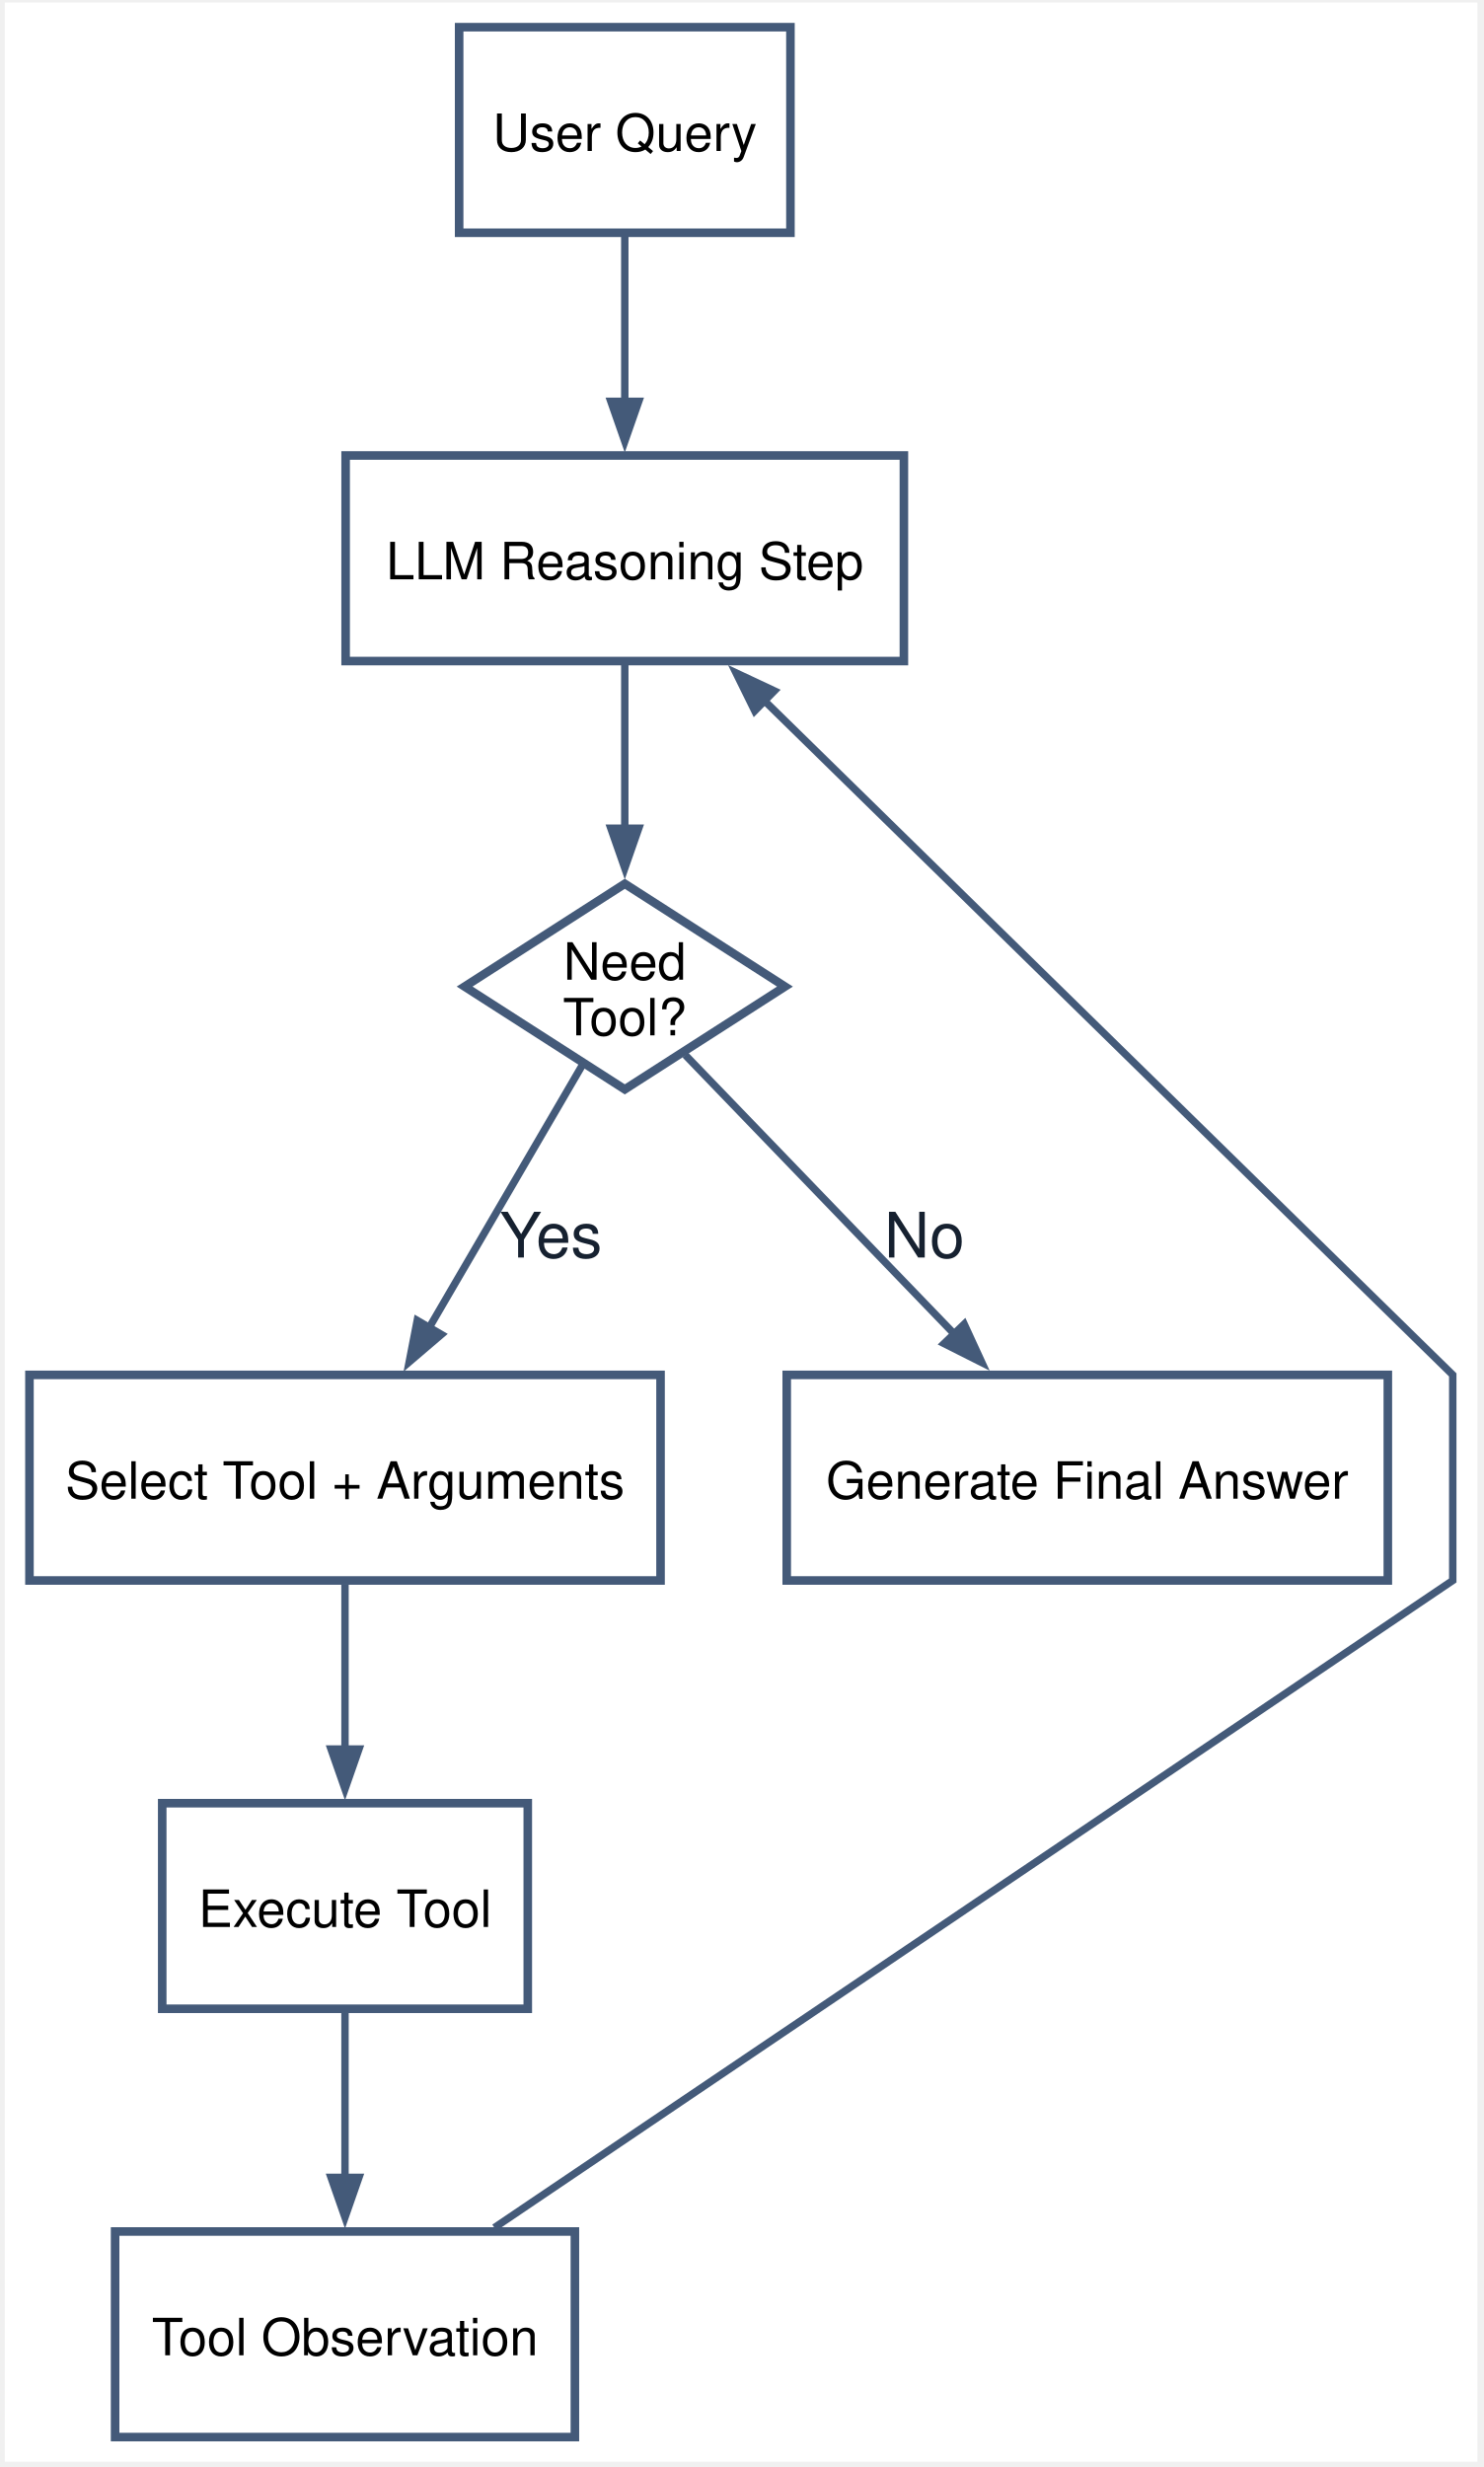
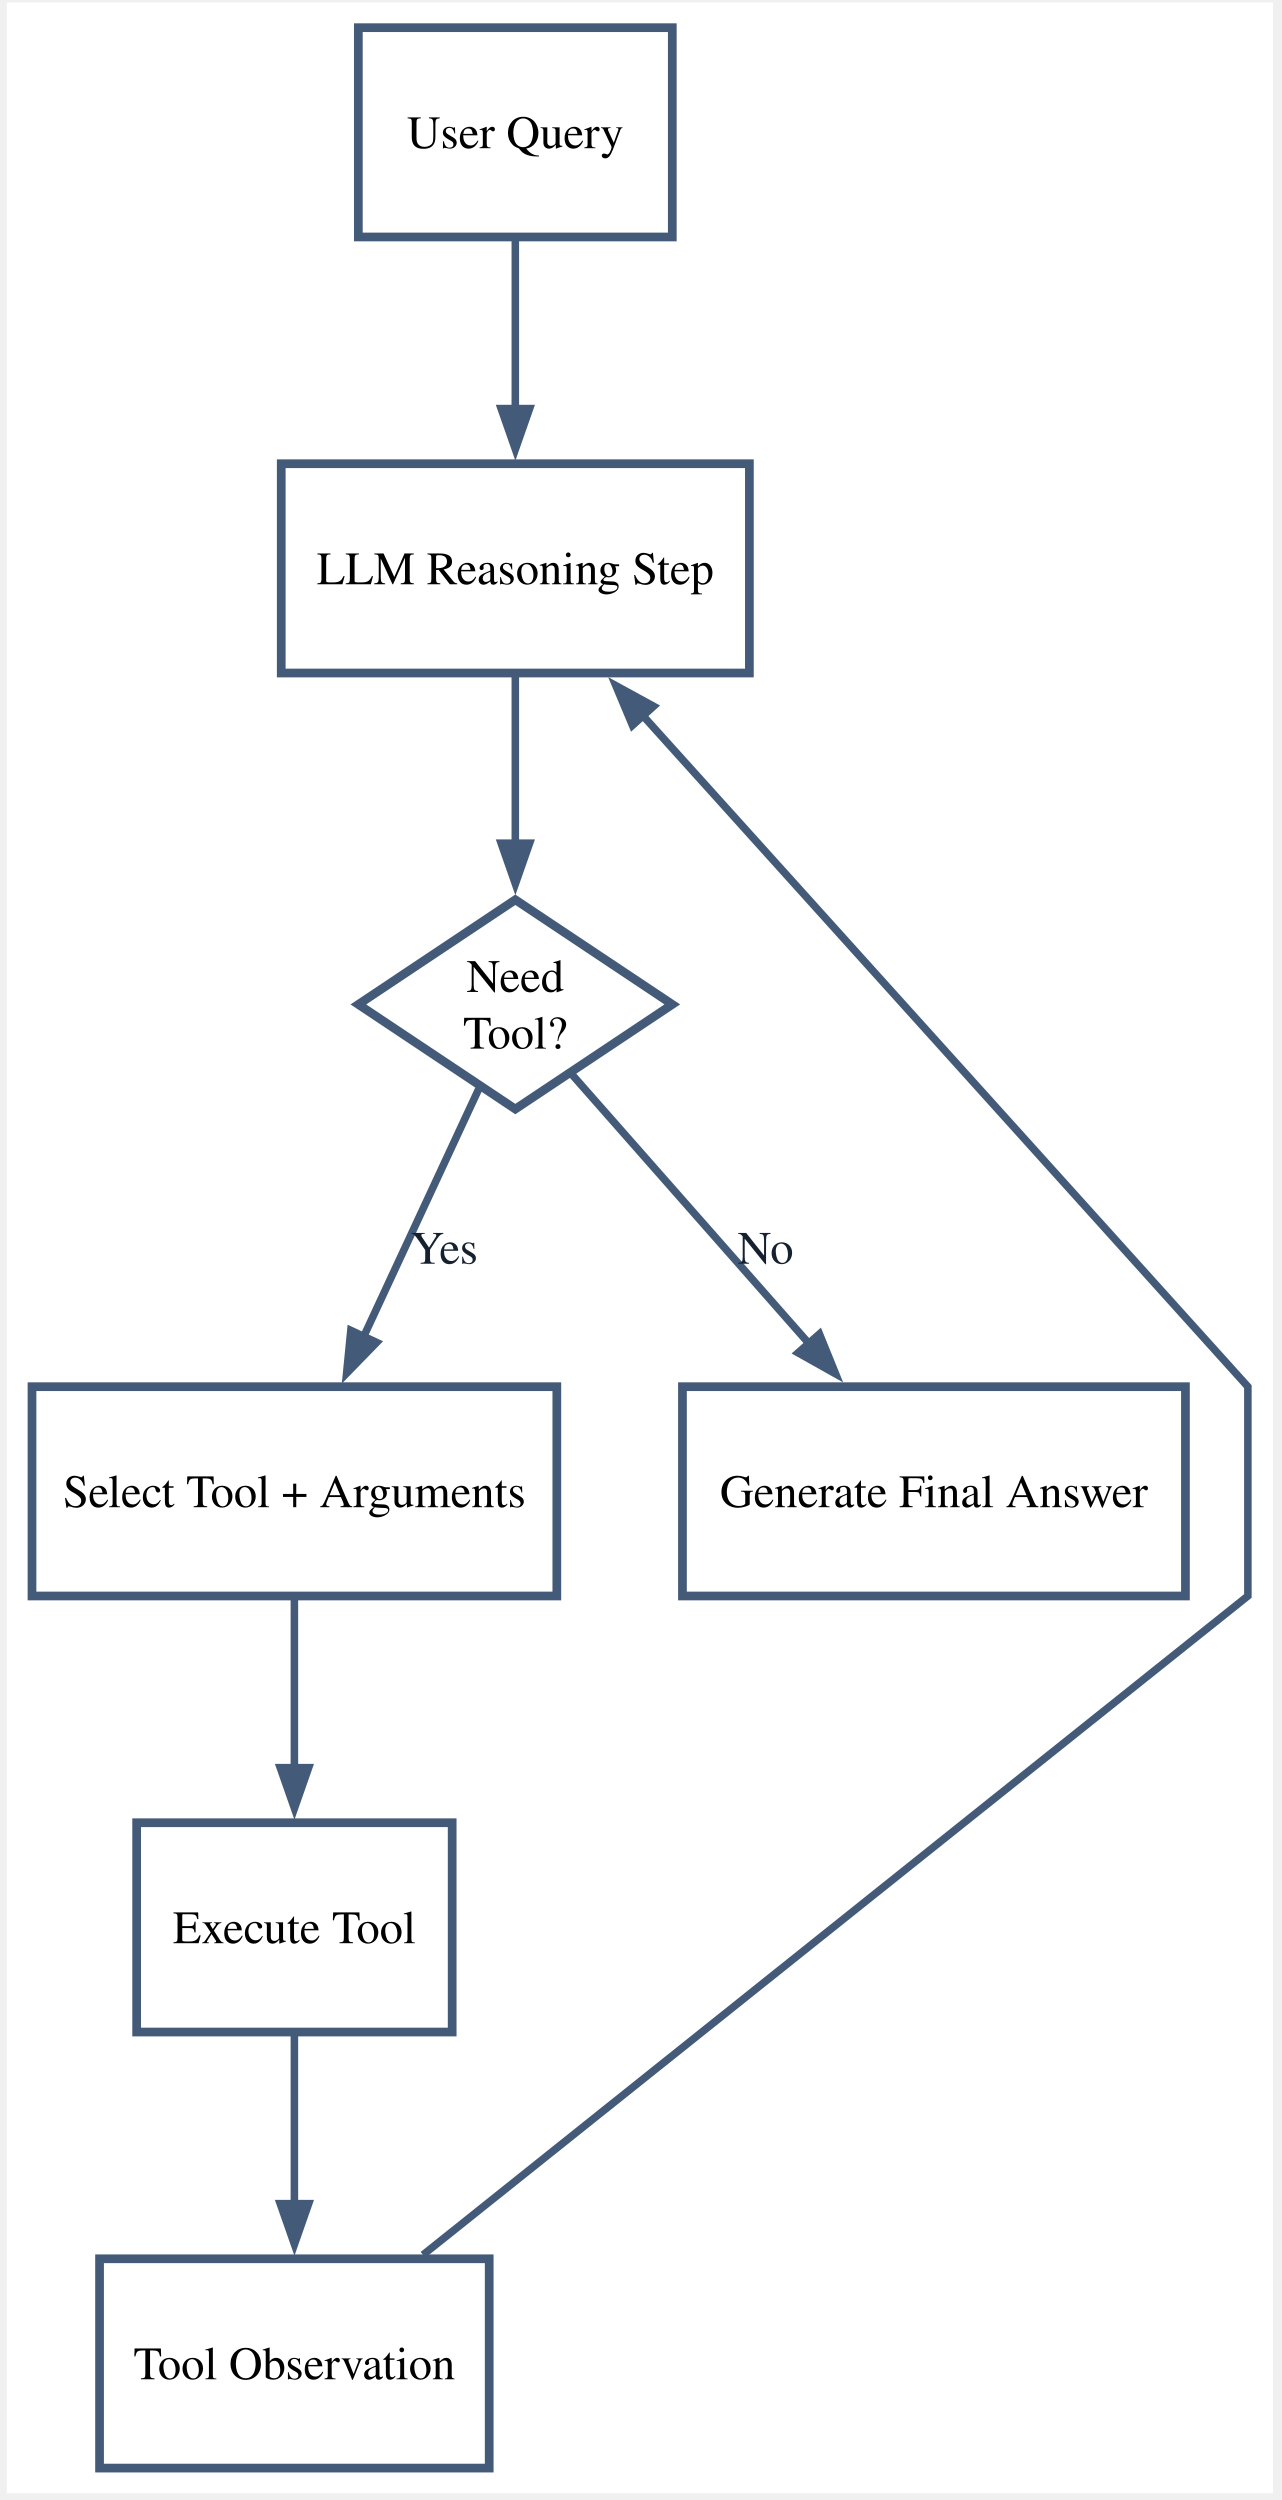
- <svg xmlns="http://www.w3.org/2000/svg" width="261pt" height="434pt" viewBox="1.00 1.00 259.00 432.00">
-   <g id="graph0" class="graph" transform="scale(1 1) rotate(0) translate(5.76 427.76)">
-     <polygon fill="#ffffff" stroke="none" points="-4.32,4.32 -4.32,-426.32 253.58,-426.32 253.58,4.32 -4.32,4.32" />
+ <svg xmlns="http://www.w3.org/2000/svg" width="221pt" height="431pt" viewBox="1.00 1.00 219.00 430.00">
+   <g id="graph0" class="graph" transform="scale(1 1) rotate(0) translate(5.76 425.51)">
+     <polygon fill="#ffffff" stroke="none" points="-4.32,4.32 -4.32,-424.07 213.45,-424.07 213.45,4.32 -4.32,4.32" />
    <g id="node1" class="node">
-       <polygon fill="#ffffff" stroke="#445a79" stroke-width="1.5" points="133.27,-422 75.25,-422 75.25,-386 133.27,-386 133.27,-422" />
-       <text xml:space="preserve" text-anchor="middle" x="104.26" y="-400.32" font-family="Helvetica,sans-Serif" font-size="9.00">User Query</text>
+       <polygon fill="#ffffff" stroke="#445a79" stroke-width="1.5" points="110.13,-419.75 56.13,-419.75 56.13,-383.75 110.13,-383.75 110.13,-419.75" />
+       <text xml:space="preserve" text-anchor="middle" x="83.13" y="-399.02" font-family="Times,serif" font-size="8.00">User Query</text>
    </g>
    <g id="node2" class="node">
-       <polygon fill="#ffffff" stroke="#445a79" stroke-width="1.5" points="153.14,-347 55.37,-347 55.37,-311 153.14,-311 153.14,-347" />
-       <text xml:space="preserve" text-anchor="middle" x="104.26" y="-325.32" font-family="Helvetica,sans-Serif" font-size="9.00">LLM Reasoning Step</text>
+       <polygon fill="#ffffff" stroke="#445a79" stroke-width="1.5" points="123.39,-344.75 42.87,-344.75 42.87,-308.75 123.39,-308.75 123.39,-344.75" />
+       <text xml:space="preserve" text-anchor="middle" x="83.13" y="-324.02" font-family="Times,serif" font-size="8.00">LLM Reasoning Step</text>
    </g>
    <g id="edge1" class="edge">
-       <path fill="none" stroke="#445a79" stroke-width="1.3" d="M104.26,-385.33C104.26,-376.63 104.26,-365.97 104.26,-356.33" />
-       <polygon fill="#445a79" stroke="#445a79" stroke-width="1.3" points="106.71,-356.48 104.26,-349.48 101.81,-356.48 106.71,-356.48" />
+       <path fill="none" stroke="#445a79" stroke-width="1.3" d="M83.13,-383.08C83.13,-374.38 83.13,-363.72 83.13,-354.08" />
+       <polygon fill="#445a79" stroke="#445a79" stroke-width="1.3" points="85.59,-354.23 83.14,-347.23 80.69,-354.23 85.59,-354.23" />
    </g>
    <g id="node3" class="node">
-       <polygon fill="#ffffff" stroke="#445a79" stroke-width="1.5" points="104.26,-272 76.21,-254 104.26,-236 132.31,-254 104.26,-272" />
-       <text xml:space="preserve" text-anchor="middle" x="104.26" y="-255.2" font-family="Helvetica,sans-Serif" font-size="9.00">Need</text>
-       <text xml:space="preserve" text-anchor="middle" x="104.26" y="-245.45" font-family="Helvetica,sans-Serif" font-size="9.00">Tool?</text>
+       <polygon fill="#ffffff" stroke="#445a79" stroke-width="1.5" points="83.13,-269.75 56.13,-251.75 83.13,-233.75 110.13,-251.75 83.13,-269.75" />
+       <text xml:space="preserve" text-anchor="middle" x="83.13" y="-253.9" font-family="Times,serif" font-size="8.00">Need</text>
+       <text xml:space="preserve" text-anchor="middle" x="83.13" y="-244.15" font-family="Times,serif" font-size="8.00">Tool?</text>
    </g>
    <g id="edge2" class="edge">
-       <path fill="none" stroke="#445a79" stroke-width="1.3" d="M104.26,-310.33C104.26,-301.69 104.26,-291.13 104.26,-281.55" />
-       <polygon fill="#445a79" stroke="#445a79" stroke-width="1.3" points="106.71,-281.73 104.26,-274.73 101.81,-281.73 106.71,-281.73" />
+       <path fill="none" stroke="#445a79" stroke-width="1.3" d="M83.13,-308.08C83.13,-299.44 83.13,-288.88 83.13,-279.3" />
+       <polygon fill="#445a79" stroke="#445a79" stroke-width="1.3" points="85.59,-279.48 83.14,-272.48 80.69,-279.48 85.59,-279.48" />
    </g>
    <g id="node4" class="node">
-       <polygon fill="#ffffff" stroke="#445a79" stroke-width="1.5" points="110.52,-186 0,-186 0,-150 110.52,-150 110.52,-186" />
-       <text xml:space="preserve" text-anchor="middle" x="55.26" y="-164.32" font-family="Helvetica,sans-Serif" font-size="9.00">Select Tool + Arguments</text>
+       <polygon fill="#ffffff" stroke="#445a79" stroke-width="1.5" points="90.27,-186 0,-186 0,-150 90.27,-150 90.27,-186" />
+       <text xml:space="preserve" text-anchor="middle" x="45.13" y="-165.28" font-family="Times,serif" font-size="8.00">Select Tool + Arguments</text>
    </g>
    <g id="edge3" class="edge">
-       <path fill="none" stroke="#445a79" stroke-width="1.3" d="M96.82,-240.24C89.7,-228.05 78.78,-209.33 69.92,-194.13" />
-       <polygon fill="#445a79" stroke="#445a79" stroke-width="1.3" points="72.14,-193.08 66.5,-188.26 67.91,-195.54 72.14,-193.08" />
-       <text xml:space="preserve" text-anchor="middle" x="91.32" y="-206.55" font-family="Helvetica,sans-Serif" font-size="11.00" fill="#162130">Yes</text>
+       <path fill="none" stroke="#445a79" stroke-width="1.3" d="M76.86,-237.25C71.47,-225.65 63.54,-208.61 56.97,-194.45" />
+       <polygon fill="#445a79" stroke="#445a79" stroke-width="1.3" points="59.28,-193.61 54.11,-188.3 54.84,-195.68 59.28,-193.61" />
+       <text xml:space="preserve" text-anchor="middle" x="70.9" y="-207.15" font-family="Times,serif" font-size="8.00" fill="#162130">Yes</text>
    </g>
    <g id="node7" class="node">
-       <polygon fill="#ffffff" stroke="#445a79" stroke-width="1.5" points="237.89,-186 132.62,-186 132.62,-150 237.89,-150 237.89,-186" />
-       <text xml:space="preserve" text-anchor="middle" x="185.26" y="-164.32" font-family="Helvetica,sans-Serif" font-size="9.00">Generate Final Answer</text>
+       <polygon fill="#ffffff" stroke="#445a79" stroke-width="1.5" points="198.39,-186 111.88,-186 111.88,-150 198.39,-150 198.39,-186" />
+       <text xml:space="preserve" text-anchor="middle" x="155.13" y="-165.28" font-family="Times,serif" font-size="8.00">Generate Final Answer</text>
    </g>
    <g id="edge4" class="edge">
-       <path fill="none" stroke="#445a79" stroke-width="1.3" d="M114.85,-242.02C126.81,-229.61 146.64,-209.05 162.21,-192.9" />
-       <polygon fill="#445a79" stroke="#445a79" stroke-width="1.3" points="163.7,-194.89 166.8,-188.15 160.17,-191.49 163.7,-194.89" />
-       <text xml:space="preserve" text-anchor="middle" x="156.73" y="-206.55" font-family="Helvetica,sans-Serif" font-size="11.00" fill="#162130">No</text>
+       <path fill="none" stroke="#445a79" stroke-width="1.3" d="M92.85,-239.72C103.32,-227.83 120.34,-208.51 133.94,-193.07" />
+       <polygon fill="#445a79" stroke="#445a79" stroke-width="1.3" points="135.44,-195.07 138.23,-188.2 131.76,-191.83 135.44,-195.07" />
+       <text xml:space="preserve" text-anchor="middle" x="126.17" y="-207.15" font-family="Times,serif" font-size="8.00" fill="#162130">No</text>
    </g>
    <g id="node5" class="node">
-       <polygon fill="#ffffff" stroke="#445a79" stroke-width="1.5" points="87.27,-111 23.25,-111 23.25,-75 87.27,-75 87.27,-111" />
-       <text xml:space="preserve" text-anchor="middle" x="55.26" y="-89.33" font-family="Helvetica,sans-Serif" font-size="9.00">Execute Tool</text>
+       <polygon fill="#ffffff" stroke="#445a79" stroke-width="1.5" points="72.27,-111 18,-111 18,-75 72.27,-75 72.27,-111" />
+       <text xml:space="preserve" text-anchor="middle" x="45.13" y="-90.28" font-family="Times,serif" font-size="8.00">Execute Tool</text>
    </g>
    <g id="edge5" class="edge">
-       <path fill="none" stroke="#445a79" stroke-width="1.3" d="M55.26,-149.33C55.26,-140.63 55.26,-129.97 55.26,-120.33" />
-       <polygon fill="#445a79" stroke="#445a79" stroke-width="1.3" points="57.71,-120.48 55.26,-113.48 52.81,-120.48 57.71,-120.48" />
+       <path fill="none" stroke="#445a79" stroke-width="1.3" d="M45.13,-149.33C45.13,-140.63 45.13,-129.97 45.13,-120.33" />
+       <polygon fill="#445a79" stroke="#445a79" stroke-width="1.3" points="47.59,-120.48 45.14,-113.48 42.69,-120.48 47.59,-120.48" />
    </g>
    <g id="node6" class="node">
-       <polygon fill="#ffffff" stroke="#445a79" stroke-width="1.5" points="95.52,-36 15,-36 15,0 95.52,0 95.52,-36" />
-       <text xml:space="preserve" text-anchor="middle" x="55.26" y="-14.32" font-family="Helvetica,sans-Serif" font-size="9.00">Tool Observation</text>
+       <polygon fill="#ffffff" stroke="#445a79" stroke-width="1.5" points="78.64,-36 11.62,-36 11.62,0 78.64,0 78.64,-36" />
+       <text xml:space="preserve" text-anchor="middle" x="45.13" y="-15.28" font-family="Times,serif" font-size="8.00">Tool Observation</text>
    </g>
    <g id="edge6" class="edge">
-       <path fill="none" stroke="#445a79" stroke-width="1.3" d="M55.26,-74.33C55.26,-65.63 55.26,-54.97 55.26,-45.33" />
-       <polygon fill="#445a79" stroke="#445a79" stroke-width="1.3" points="57.71,-45.48 55.26,-38.48 52.81,-45.48 57.71,-45.48" />
+       <path fill="none" stroke="#445a79" stroke-width="1.3" d="M45.13,-74.33C45.13,-65.63 45.13,-54.97 45.13,-45.33" />
+       <polygon fill="#445a79" stroke="#445a79" stroke-width="1.3" points="47.59,-45.48 45.14,-38.48 42.69,-45.48 47.59,-45.48" />
    </g>
    <g id="edge7" class="edge">
-       <path fill="none" stroke="#445a79" stroke-width="1.3" d="M81.42,-36.67C134.38,-72.42 249.26,-150 249.26,-150 249.26,-150 249.26,-186 249.26,-186 249.26,-186 169.92,-263.7 128.62,-304.15" />
-       <polygon fill="#445a79" stroke="#445a79" stroke-width="1.3" points="127.02,-302.28 123.74,-308.93 130.45,-305.78 127.02,-302.28" />
+       <path fill="none" stroke="#445a79" stroke-width="1.3" d="M67.25,-36.67C112.02,-72.42 209.13,-150 209.13,-150 209.13,-150 209.13,-186 209.13,-186 209.13,-186 141.1,-261.46 105.02,-301.48" />
+       <polygon fill="#445a79" stroke="#445a79" stroke-width="1.3" points="103.28,-299.75 100.41,-306.59 106.92,-303.03 103.28,-299.75" />
    </g>
  </g>
</svg>
